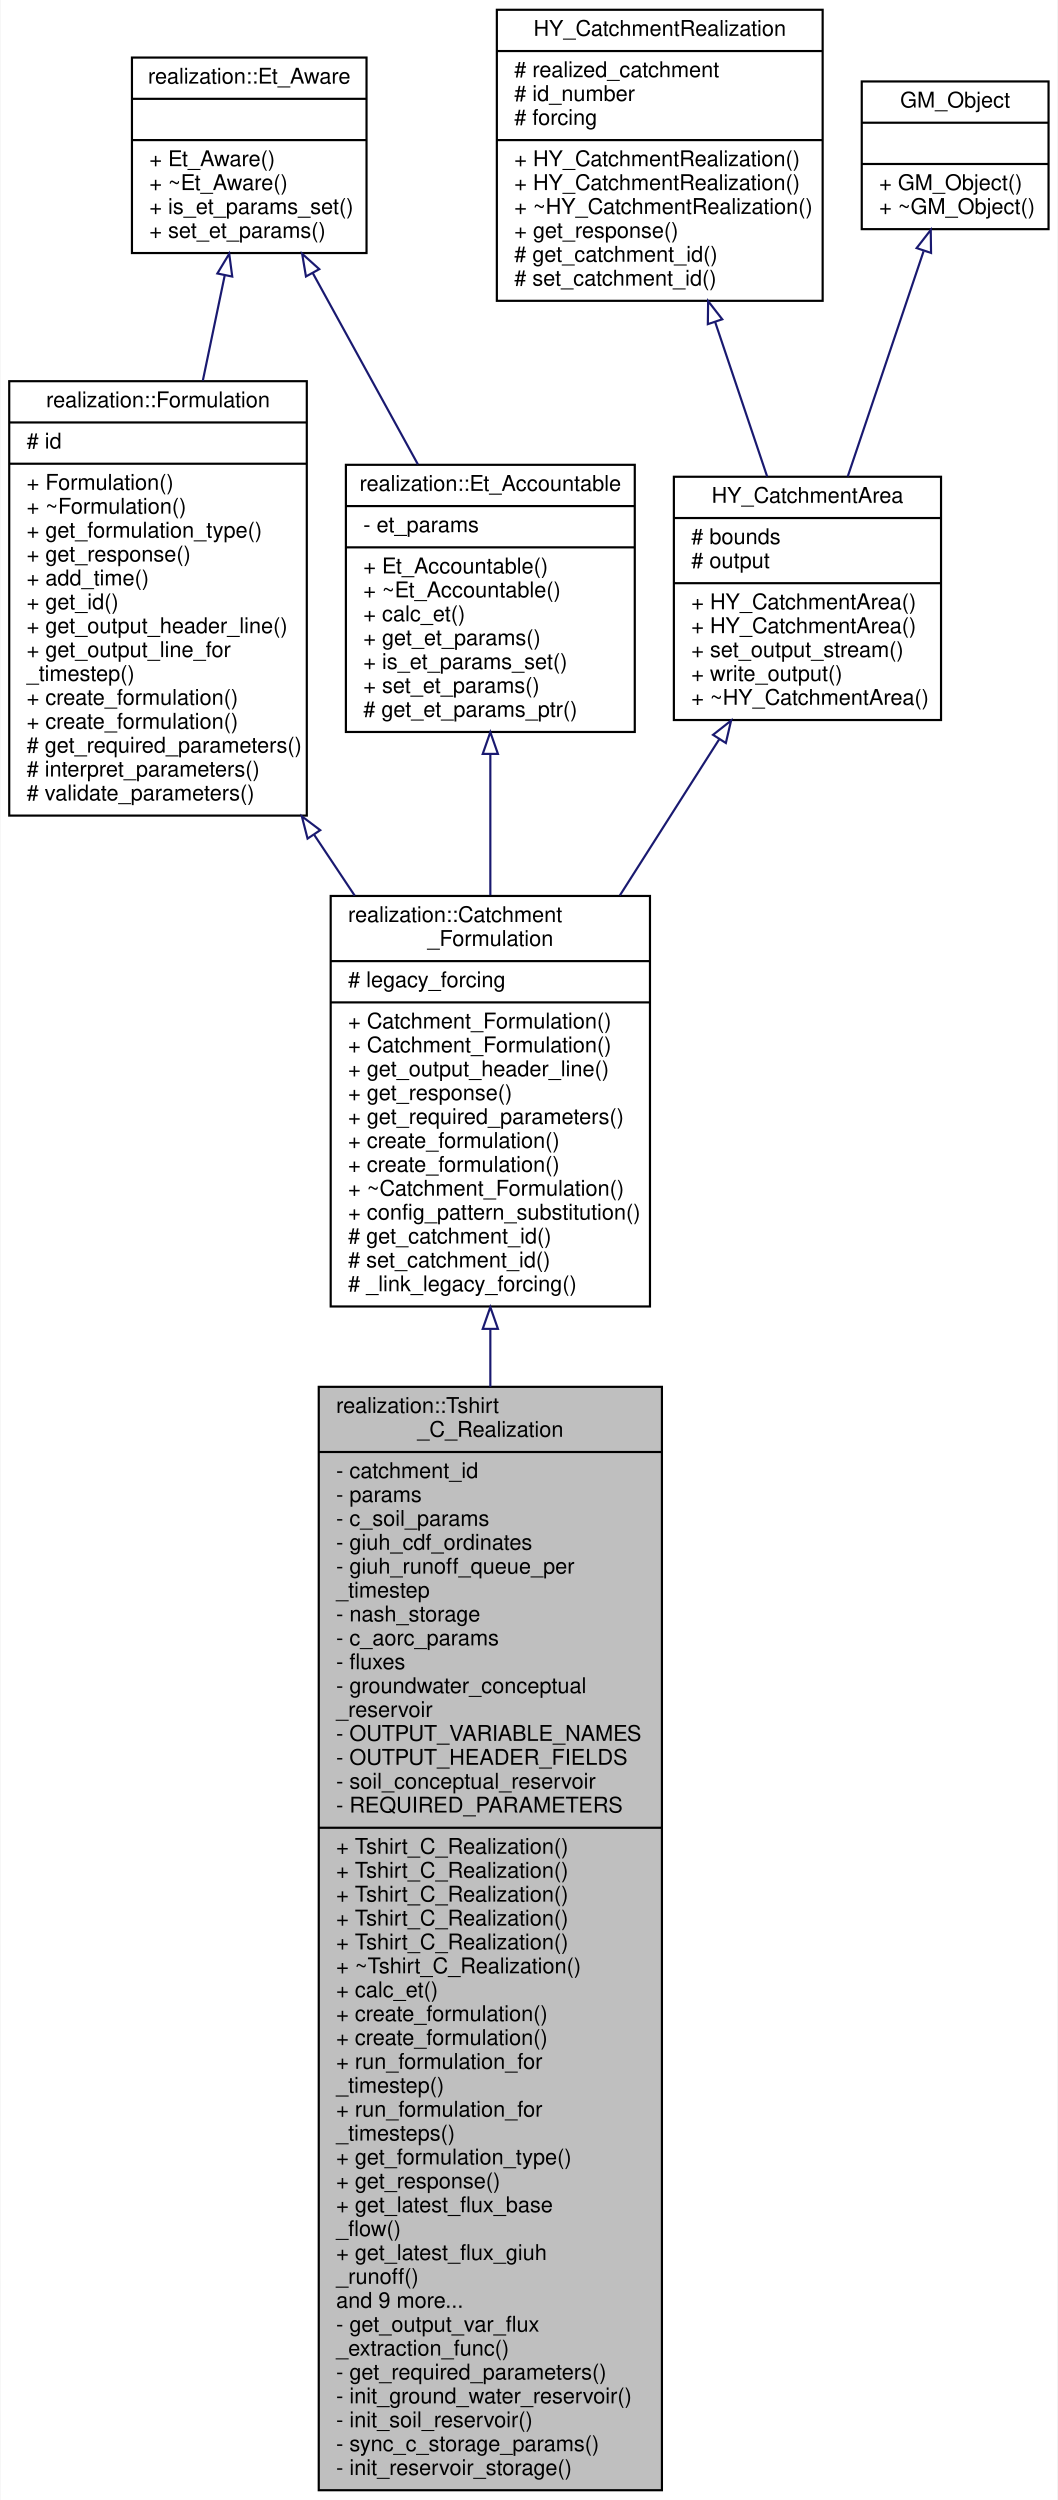
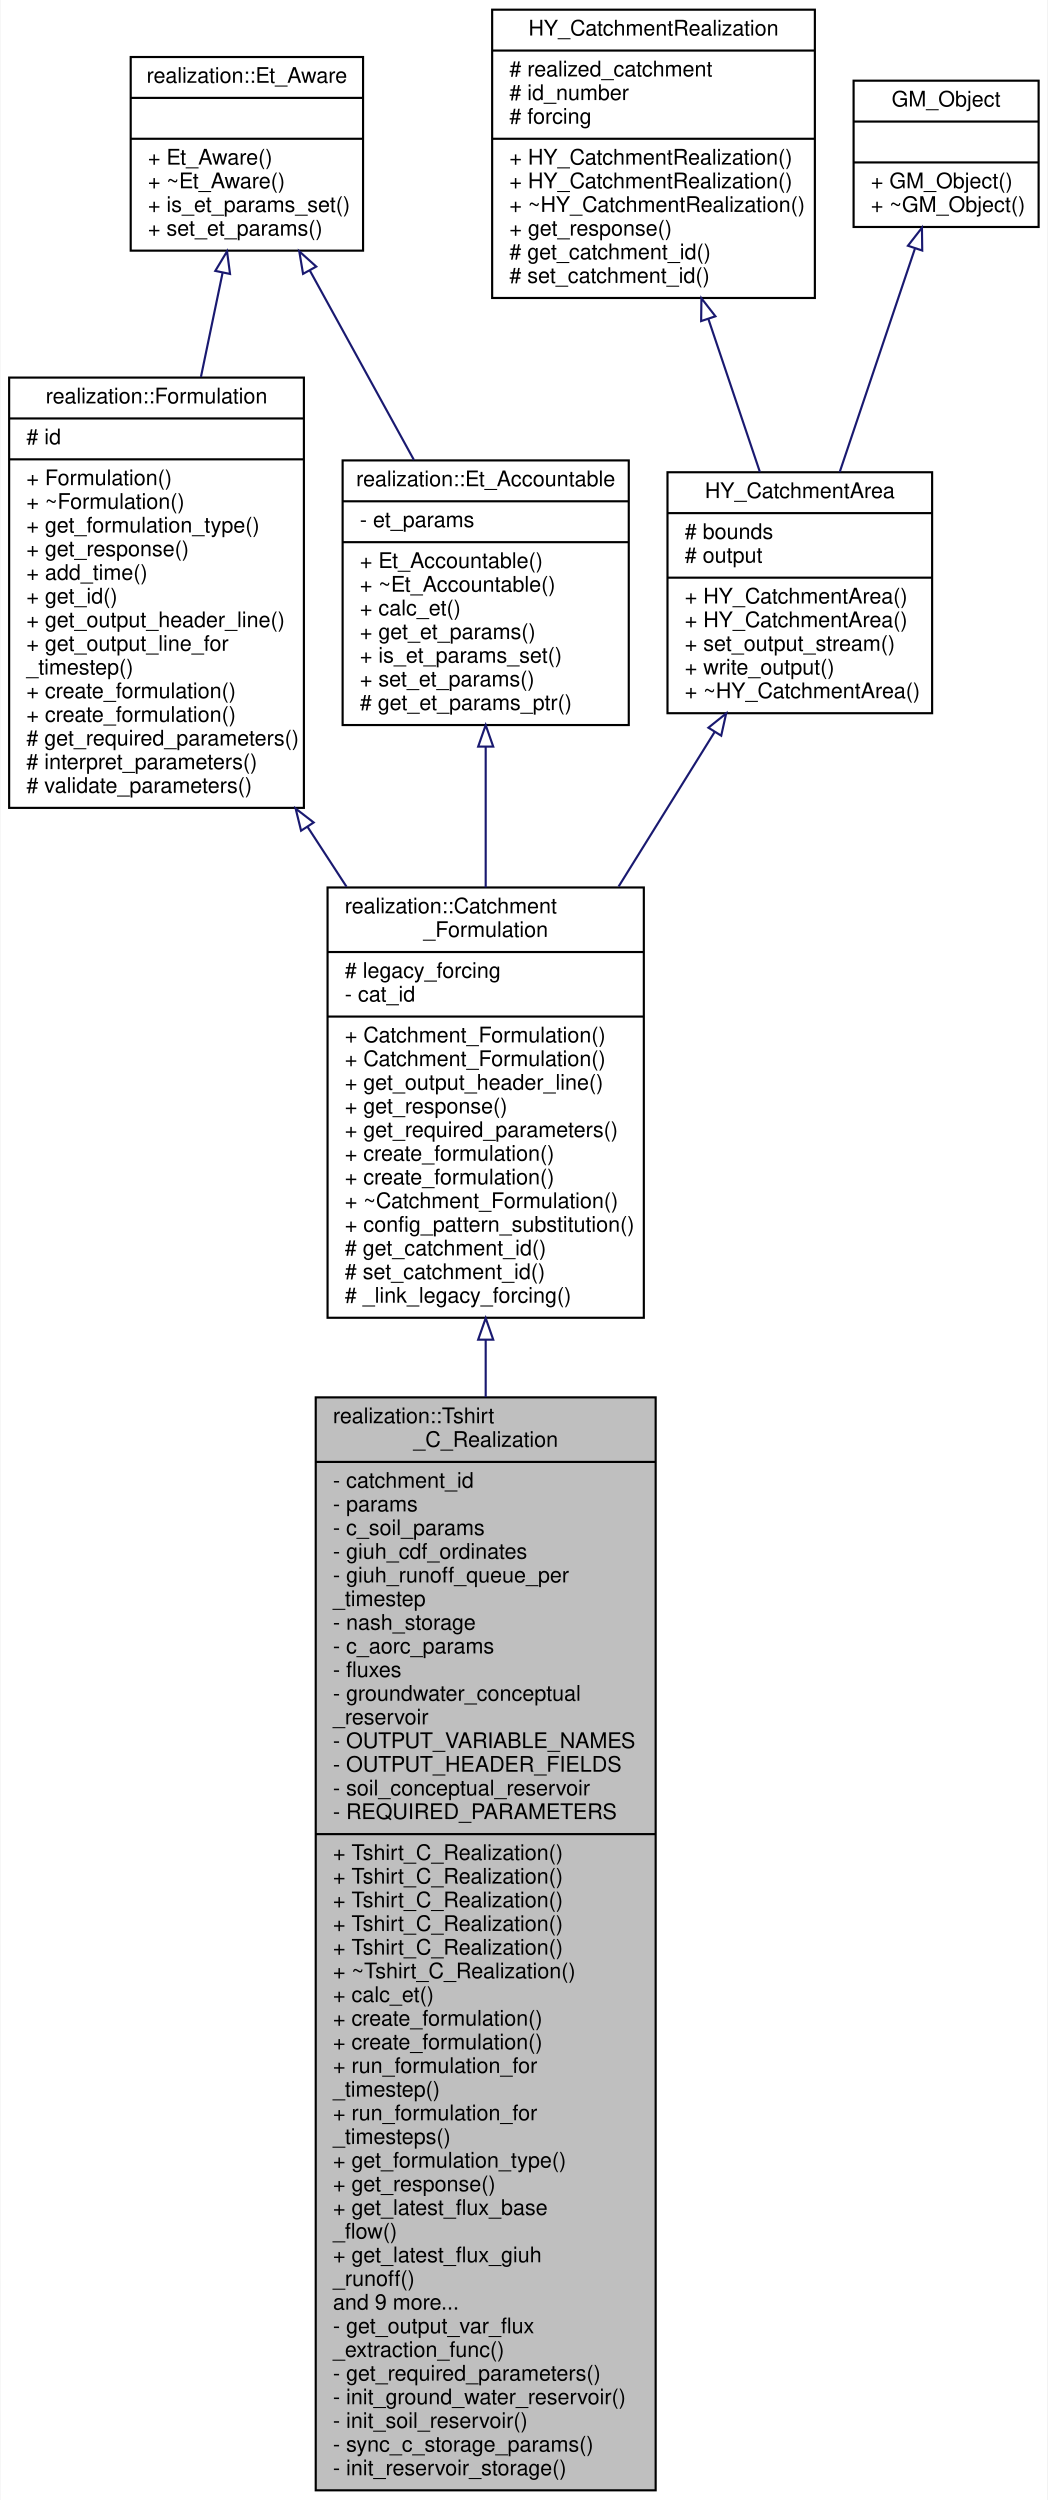
- <svg xmlns="http://www.w3.org/2000/svg" xmlns:xlink="http://www.w3.org/1999/xlink" width="487pt" height="1151pt" viewBox="0.00 0.00 486.50 1151.00">
-   <g id="graph0" class="graph" transform="scale(1 1) rotate(0) translate(4 1147)">
-     <polygon fill="white" stroke="transparent" points="-4,4 -4,-1147 482.5,-1147 482.5,4 -4,4" />
+ <svg xmlns="http://www.w3.org/2000/svg" xmlns:xlink="http://www.w3.org/1999/xlink" width="487pt" height="1162pt" viewBox="0.00 0.00 486.50 1162.00">
+   <g id="graph0" class="graph" transform="scale(1 1) rotate(0) translate(4 1158)">
+     <polygon fill="white" stroke="transparent" points="-4,4 -4,-1158 482.5,-1158 482.5,4 -4,4" />
    <g id="node1" class="node">
      <g id="a_node1">
        <a xlink:title=" ">
          <polygon fill="#bfbfbf" stroke="black" points="142.5,-0.5 142.5,-508.5 300.5,-508.5 300.5,-0.5 142.5,-0.5" />
          <text text-anchor="start" x="150.5" y="-496.5" font-family="Helvetica,sans-Serif" font-size="10.00">realization::Tshirt</text>
          <text text-anchor="middle" x="221.5" y="-485.5" font-family="Helvetica,sans-Serif" font-size="10.00">_C_Realization</text>
          <polyline fill="none" stroke="black" points="142.5,-478.5 300.5,-478.5 " />
          <text text-anchor="start" x="150.5" y="-466.5" font-family="Helvetica,sans-Serif" font-size="10.00">- catchment_id</text>
          <text text-anchor="start" x="150.5" y="-455.5" font-family="Helvetica,sans-Serif" font-size="10.00">- params</text>
          <text text-anchor="start" x="150.5" y="-444.5" font-family="Helvetica,sans-Serif" font-size="10.00">- c_soil_params</text>
          <text text-anchor="start" x="150.5" y="-433.5" font-family="Helvetica,sans-Serif" font-size="10.00">- giuh_cdf_ordinates</text>
          <text text-anchor="start" x="150.5" y="-422.5" font-family="Helvetica,sans-Serif" font-size="10.00">- giuh_runoff_queue_per</text>
          <text text-anchor="start" x="150.5" y="-411.5" font-family="Helvetica,sans-Serif" font-size="10.00">_timestep</text>
          <text text-anchor="start" x="150.5" y="-400.5" font-family="Helvetica,sans-Serif" font-size="10.00">- nash_storage</text>
          <text text-anchor="start" x="150.5" y="-389.5" font-family="Helvetica,sans-Serif" font-size="10.00">- c_aorc_params</text>
          <text text-anchor="start" x="150.5" y="-378.5" font-family="Helvetica,sans-Serif" font-size="10.00">- fluxes</text>
          <text text-anchor="start" x="150.5" y="-367.5" font-family="Helvetica,sans-Serif" font-size="10.00">- groundwater_conceptual</text>
          <text text-anchor="start" x="150.5" y="-356.5" font-family="Helvetica,sans-Serif" font-size="10.00">_reservoir</text>
          <text text-anchor="start" x="150.5" y="-345.5" font-family="Helvetica,sans-Serif" font-size="10.00">- OUTPUT_VARIABLE_NAMES</text>
          <text text-anchor="start" x="150.5" y="-334.5" font-family="Helvetica,sans-Serif" font-size="10.00">- OUTPUT_HEADER_FIELDS</text>
          <text text-anchor="start" x="150.5" y="-323.5" font-family="Helvetica,sans-Serif" font-size="10.00">- soil_conceptual_reservoir</text>
          <text text-anchor="start" x="150.5" y="-312.5" font-family="Helvetica,sans-Serif" font-size="10.00">- REQUIRED_PARAMETERS</text>
          <polyline fill="none" stroke="black" points="142.5,-305.5 300.5,-305.5 " />
          <text text-anchor="start" x="150.5" y="-293.5" font-family="Helvetica,sans-Serif" font-size="10.00">+ Tshirt_C_Realization()</text>
          <text text-anchor="start" x="150.5" y="-282.5" font-family="Helvetica,sans-Serif" font-size="10.00">+ Tshirt_C_Realization()</text>
          <text text-anchor="start" x="150.5" y="-271.5" font-family="Helvetica,sans-Serif" font-size="10.00">+ Tshirt_C_Realization()</text>
          <text text-anchor="start" x="150.5" y="-260.5" font-family="Helvetica,sans-Serif" font-size="10.00">+ Tshirt_C_Realization()</text>
          <text text-anchor="start" x="150.5" y="-249.5" font-family="Helvetica,sans-Serif" font-size="10.00">+ Tshirt_C_Realization()</text>
          <text text-anchor="start" x="150.5" y="-238.5" font-family="Helvetica,sans-Serif" font-size="10.00">+ ~Tshirt_C_Realization()</text>
          <text text-anchor="start" x="150.5" y="-227.5" font-family="Helvetica,sans-Serif" font-size="10.00">+ calc_et()</text>
          <text text-anchor="start" x="150.5" y="-216.5" font-family="Helvetica,sans-Serif" font-size="10.00">+ create_formulation()</text>
          <text text-anchor="start" x="150.5" y="-205.5" font-family="Helvetica,sans-Serif" font-size="10.00">+ create_formulation()</text>
          <text text-anchor="start" x="150.5" y="-194.5" font-family="Helvetica,sans-Serif" font-size="10.00">+ run_formulation_for</text>
          <text text-anchor="start" x="150.5" y="-183.5" font-family="Helvetica,sans-Serif" font-size="10.00">_timestep()</text>
          <text text-anchor="start" x="150.5" y="-172.5" font-family="Helvetica,sans-Serif" font-size="10.00">+ run_formulation_for</text>
          <text text-anchor="start" x="150.5" y="-161.5" font-family="Helvetica,sans-Serif" font-size="10.00">_timesteps()</text>
          <text text-anchor="start" x="150.5" y="-150.5" font-family="Helvetica,sans-Serif" font-size="10.00">+ get_formulation_type()</text>
          <text text-anchor="start" x="150.5" y="-139.5" font-family="Helvetica,sans-Serif" font-size="10.00">+ get_response()</text>
          <text text-anchor="start" x="150.5" y="-128.5" font-family="Helvetica,sans-Serif" font-size="10.00">+ get_latest_flux_base</text>
          <text text-anchor="start" x="150.5" y="-117.5" font-family="Helvetica,sans-Serif" font-size="10.00">_flow()</text>
          <text text-anchor="start" x="150.5" y="-106.5" font-family="Helvetica,sans-Serif" font-size="10.00">+ get_latest_flux_giuh</text>
          <text text-anchor="start" x="150.5" y="-95.5" font-family="Helvetica,sans-Serif" font-size="10.00">_runoff()</text>
          <text text-anchor="start" x="150.5" y="-84.5" font-family="Helvetica,sans-Serif" font-size="10.00">and 9 more...</text>
          <text text-anchor="start" x="150.5" y="-73.5" font-family="Helvetica,sans-Serif" font-size="10.00">- get_output_var_flux</text>
          <text text-anchor="start" x="150.5" y="-62.5" font-family="Helvetica,sans-Serif" font-size="10.00">_extraction_func()</text>
          <text text-anchor="start" x="150.5" y="-51.5" font-family="Helvetica,sans-Serif" font-size="10.00">- get_required_parameters()</text>
          <text text-anchor="start" x="150.5" y="-40.5" font-family="Helvetica,sans-Serif" font-size="10.00">- init_ground_water_reservoir()</text>
          <text text-anchor="start" x="150.5" y="-29.5" font-family="Helvetica,sans-Serif" font-size="10.00">- init_soil_reservoir()</text>
          <text text-anchor="start" x="150.5" y="-18.5" font-family="Helvetica,sans-Serif" font-size="10.00">- sync_c_storage_params()</text>
          <text text-anchor="start" x="150.5" y="-7.5" font-family="Helvetica,sans-Serif" font-size="10.00">- init_reservoir_storage()</text>
        </a>
      </g>
    </g>
    <g id="node2" class="node">
      <g id="a_node2">
        <a xlink:href="classrealization_1_1_catchment___formulation.html" target="_top" xlink:title=" ">
-           <polygon fill="white" stroke="black" points="148,-545.5 148,-734.5 295,-734.5 295,-545.5 148,-545.5" />
-           <text text-anchor="start" x="156" y="-722.5" font-family="Helvetica,sans-Serif" font-size="10.00">realization::Catchment</text>
-           <text text-anchor="middle" x="221.5" y="-711.5" font-family="Helvetica,sans-Serif" font-size="10.00">_Formulation</text>
-           <polyline fill="none" stroke="black" points="148,-704.5 295,-704.5 " />
-           <text text-anchor="start" x="156" y="-692.5" font-family="Helvetica,sans-Serif" font-size="10.00"># legacy_forcing</text>
+           <polygon fill="white" stroke="black" points="148,-545.5 148,-745.5 295,-745.5 295,-545.5 148,-545.5" />
+           <text text-anchor="start" x="156" y="-733.5" font-family="Helvetica,sans-Serif" font-size="10.00">realization::Catchment</text>
+           <text text-anchor="middle" x="221.5" y="-722.5" font-family="Helvetica,sans-Serif" font-size="10.00">_Formulation</text>
+           <polyline fill="none" stroke="black" points="148,-715.5 295,-715.5 " />
+           <text text-anchor="start" x="156" y="-703.5" font-family="Helvetica,sans-Serif" font-size="10.00"># legacy_forcing</text>
+           <text text-anchor="start" x="156" y="-692.5" font-family="Helvetica,sans-Serif" font-size="10.00">- cat_id</text>
          <polyline fill="none" stroke="black" points="148,-685.5 295,-685.5 " />
          <text text-anchor="start" x="156" y="-673.5" font-family="Helvetica,sans-Serif" font-size="10.00">+ Catchment_Formulation()</text>
          <text text-anchor="start" x="156" y="-662.5" font-family="Helvetica,sans-Serif" font-size="10.00">+ Catchment_Formulation()</text>
          <text text-anchor="start" x="156" y="-651.5" font-family="Helvetica,sans-Serif" font-size="10.00">+ get_output_header_line()</text>
          <text text-anchor="start" x="156" y="-640.5" font-family="Helvetica,sans-Serif" font-size="10.00">+ get_response()</text>
          <text text-anchor="start" x="156" y="-629.5" font-family="Helvetica,sans-Serif" font-size="10.00">+ get_required_parameters()</text>
          <text text-anchor="start" x="156" y="-618.5" font-family="Helvetica,sans-Serif" font-size="10.00">+ create_formulation()</text>
          <text text-anchor="start" x="156" y="-607.5" font-family="Helvetica,sans-Serif" font-size="10.00">+ create_formulation()</text>
          <text text-anchor="start" x="156" y="-596.5" font-family="Helvetica,sans-Serif" font-size="10.00">+ ~Catchment_Formulation()</text>
          <text text-anchor="start" x="156" y="-585.5" font-family="Helvetica,sans-Serif" font-size="10.00">+ config_pattern_substitution()</text>
          <text text-anchor="start" x="156" y="-574.5" font-family="Helvetica,sans-Serif" font-size="10.00"># get_catchment_id()</text>
          <text text-anchor="start" x="156" y="-563.5" font-family="Helvetica,sans-Serif" font-size="10.00"># set_catchment_id()</text>
          <text text-anchor="start" x="156" y="-552.5" font-family="Helvetica,sans-Serif" font-size="10.00"># _link_legacy_forcing()</text>
        </a>
      </g>
    </g>
    <g id="edge1" class="edge">
-       <path fill="none" stroke="midnightblue" d="M221.5,-534.93C221.5,-526.4 221.5,-517.57 221.5,-508.54" />
-       <polygon fill="none" stroke="midnightblue" points="218,-535.19 221.5,-545.19 225,-535.19 218,-535.19" />
+       <path fill="none" stroke="midnightblue" d="M221.5,-535.32C221.5,-526.67 221.5,-517.74 221.5,-508.63" />
+       <polygon fill="none" stroke="midnightblue" points="218,-535.33 221.5,-545.33 225,-535.33 218,-535.33" />
    </g>
    <g id="node3" class="node">
      <g id="a_node3">
        <a xlink:href="classrealization_1_1_formulation.html" target="_top" xlink:title=" ">
-           <polygon fill="white" stroke="black" points="0,-771.5 0,-971.5 137,-971.5 137,-771.5 0,-771.5" />
-           <text text-anchor="middle" x="68.5" y="-959.5" font-family="Helvetica,sans-Serif" font-size="10.00">realization::Formulation</text>
-           <polyline fill="none" stroke="black" points="0,-952.5 137,-952.5 " />
-           <text text-anchor="start" x="8" y="-940.5" font-family="Helvetica,sans-Serif" font-size="10.00"># id</text>
-           <polyline fill="none" stroke="black" points="0,-933.5 137,-933.5 " />
-           <text text-anchor="start" x="8" y="-921.5" font-family="Helvetica,sans-Serif" font-size="10.00">+ Formulation()</text>
-           <text text-anchor="start" x="8" y="-910.5" font-family="Helvetica,sans-Serif" font-size="10.00">+ ~Formulation()</text>
-           <text text-anchor="start" x="8" y="-899.5" font-family="Helvetica,sans-Serif" font-size="10.00">+ get_formulation_type()</text>
-           <text text-anchor="start" x="8" y="-888.5" font-family="Helvetica,sans-Serif" font-size="10.00">+ get_response()</text>
-           <text text-anchor="start" x="8" y="-877.5" font-family="Helvetica,sans-Serif" font-size="10.00">+ add_time()</text>
-           <text text-anchor="start" x="8" y="-866.5" font-family="Helvetica,sans-Serif" font-size="10.00">+ get_id()</text>
-           <text text-anchor="start" x="8" y="-855.5" font-family="Helvetica,sans-Serif" font-size="10.00">+ get_output_header_line()</text>
-           <text text-anchor="start" x="8" y="-844.5" font-family="Helvetica,sans-Serif" font-size="10.00">+ get_output_line_for</text>
-           <text text-anchor="start" x="8" y="-833.5" font-family="Helvetica,sans-Serif" font-size="10.00">_timestep()</text>
+           <polygon fill="white" stroke="black" points="0,-782.5 0,-982.5 137,-982.5 137,-782.5 0,-782.5" />
+           <text text-anchor="middle" x="68.5" y="-970.5" font-family="Helvetica,sans-Serif" font-size="10.00">realization::Formulation</text>
+           <polyline fill="none" stroke="black" points="0,-963.5 137,-963.5 " />
+           <text text-anchor="start" x="8" y="-951.5" font-family="Helvetica,sans-Serif" font-size="10.00"># id</text>
+           <polyline fill="none" stroke="black" points="0,-944.5 137,-944.5 " />
+           <text text-anchor="start" x="8" y="-932.5" font-family="Helvetica,sans-Serif" font-size="10.00">+ Formulation()</text>
+           <text text-anchor="start" x="8" y="-921.5" font-family="Helvetica,sans-Serif" font-size="10.00">+ ~Formulation()</text>
+           <text text-anchor="start" x="8" y="-910.5" font-family="Helvetica,sans-Serif" font-size="10.00">+ get_formulation_type()</text>
+           <text text-anchor="start" x="8" y="-899.5" font-family="Helvetica,sans-Serif" font-size="10.00">+ get_response()</text>
+           <text text-anchor="start" x="8" y="-888.5" font-family="Helvetica,sans-Serif" font-size="10.00">+ add_time()</text>
+           <text text-anchor="start" x="8" y="-877.5" font-family="Helvetica,sans-Serif" font-size="10.00">+ get_id()</text>
+           <text text-anchor="start" x="8" y="-866.5" font-family="Helvetica,sans-Serif" font-size="10.00">+ get_output_header_line()</text>
+           <text text-anchor="start" x="8" y="-855.5" font-family="Helvetica,sans-Serif" font-size="10.00">+ get_output_line_for</text>
+           <text text-anchor="start" x="8" y="-844.5" font-family="Helvetica,sans-Serif" font-size="10.00">_timestep()</text>
+           <text text-anchor="start" x="8" y="-833.5" font-family="Helvetica,sans-Serif" font-size="10.00">+ create_formulation()</text>
          <text text-anchor="start" x="8" y="-822.5" font-family="Helvetica,sans-Serif" font-size="10.00">+ create_formulation()</text>
-           <text text-anchor="start" x="8" y="-811.5" font-family="Helvetica,sans-Serif" font-size="10.00">+ create_formulation()</text>
-           <text text-anchor="start" x="8" y="-800.5" font-family="Helvetica,sans-Serif" font-size="10.00"># get_required_parameters()</text>
-           <text text-anchor="start" x="8" y="-789.5" font-family="Helvetica,sans-Serif" font-size="10.00"># interpret_parameters()</text>
-           <text text-anchor="start" x="8" y="-778.5" font-family="Helvetica,sans-Serif" font-size="10.00"># validate_parameters()</text>
+           <text text-anchor="start" x="8" y="-811.5" font-family="Helvetica,sans-Serif" font-size="10.00"># get_required_parameters()</text>
+           <text text-anchor="start" x="8" y="-800.5" font-family="Helvetica,sans-Serif" font-size="10.00"># interpret_parameters()</text>
+           <text text-anchor="start" x="8" y="-789.5" font-family="Helvetica,sans-Serif" font-size="10.00"># validate_parameters()</text>
        </a>
      </g>
    </g>
    <g id="edge2" class="edge">
-       <path fill="none" stroke="midnightblue" d="M140.42,-762.62C146.64,-753.29 152.91,-743.89 159.04,-734.68" />
-       <polygon fill="none" stroke="midnightblue" points="137.35,-760.91 134.72,-771.17 143.18,-764.79 137.35,-760.91" />
+       <path fill="none" stroke="midnightblue" d="M138.69,-773.69C144.73,-764.41 150.83,-755.05 156.82,-745.84" />
+       <polygon fill="none" stroke="midnightblue" points="135.69,-771.89 133.16,-782.18 141.55,-775.71 135.69,-771.89" />
    </g>
    <g id="node4" class="node">
      <g id="a_node4">
        <a xlink:href="classrealization_1_1_et___aware.html" target="_top" xlink:title="Interface for type that is aware of parameters for evapotranspiration in certain calculations,...">
-           <polygon fill="white" stroke="black" points="56.5,-1030.5 56.5,-1120.5 164.5,-1120.5 164.5,-1030.5 56.5,-1030.5" />
-           <text text-anchor="middle" x="110.5" y="-1108.5" font-family="Helvetica,sans-Serif" font-size="10.00">realization::Et_Aware</text>
-           <polyline fill="none" stroke="black" points="56.5,-1101.5 164.5,-1101.5 " />
-           <text text-anchor="middle" x="110.5" y="-1089.5" font-family="Helvetica,sans-Serif" font-size="10.00"> </text>
-           <polyline fill="none" stroke="black" points="56.5,-1082.5 164.5,-1082.5 " />
-           <text text-anchor="start" x="64.5" y="-1070.5" font-family="Helvetica,sans-Serif" font-size="10.00">+ Et_Aware()</text>
-           <text text-anchor="start" x="64.5" y="-1059.5" font-family="Helvetica,sans-Serif" font-size="10.00">+ ~Et_Aware()</text>
-           <text text-anchor="start" x="64.5" y="-1048.5" font-family="Helvetica,sans-Serif" font-size="10.00">+ is_et_params_set()</text>
-           <text text-anchor="start" x="64.5" y="-1037.5" font-family="Helvetica,sans-Serif" font-size="10.00">+ set_et_params()</text>
+           <polygon fill="white" stroke="black" points="56.5,-1041.5 56.5,-1131.5 164.5,-1131.5 164.5,-1041.5 56.5,-1041.5" />
+           <text text-anchor="middle" x="110.5" y="-1119.5" font-family="Helvetica,sans-Serif" font-size="10.00">realization::Et_Aware</text>
+           <polyline fill="none" stroke="black" points="56.5,-1112.5 164.5,-1112.5 " />
+           <text text-anchor="middle" x="110.5" y="-1100.5" font-family="Helvetica,sans-Serif" font-size="10.00"> </text>
+           <polyline fill="none" stroke="black" points="56.5,-1093.5 164.5,-1093.5 " />
+           <text text-anchor="start" x="64.5" y="-1081.5" font-family="Helvetica,sans-Serif" font-size="10.00">+ Et_Aware()</text>
+           <text text-anchor="start" x="64.5" y="-1070.5" font-family="Helvetica,sans-Serif" font-size="10.00">+ ~Et_Aware()</text>
+           <text text-anchor="start" x="64.5" y="-1059.5" font-family="Helvetica,sans-Serif" font-size="10.00">+ is_et_params_set()</text>
+           <text text-anchor="start" x="64.5" y="-1048.5" font-family="Helvetica,sans-Serif" font-size="10.00">+ set_et_params()</text>
        </a>
      </g>
    </g>
    <g id="edge3" class="edge">
-       <path fill="none" stroke="midnightblue" d="M99.19,-1020.11C96.08,-1005.15 92.61,-988.44 89.14,-971.79" />
-       <polygon fill="none" stroke="midnightblue" points="95.82,-1021.09 101.28,-1030.17 102.67,-1019.67 95.82,-1021.09" />
+       <path fill="none" stroke="midnightblue" d="M99.19,-1031.11C96.08,-1016.15 92.61,-999.44 89.14,-982.79" />
+       <polygon fill="none" stroke="midnightblue" points="95.82,-1032.09 101.28,-1041.17 102.67,-1030.67 95.82,-1032.09" />
    </g>
    <g id="node8" class="node">
      <g id="a_node8">
        <a xlink:href="classrealization_1_1_et___accountable.html" target="_top" xlink:title="Interface for type that is able to account for evapotranspiration in certain calculations,...">
-           <polygon fill="white" stroke="black" points="155,-810 155,-933 288,-933 288,-810 155,-810" />
-           <text text-anchor="middle" x="221.5" y="-921" font-family="Helvetica,sans-Serif" font-size="10.00">realization::Et_Accountable</text>
-           <polyline fill="none" stroke="black" points="155,-914 288,-914 " />
-           <text text-anchor="start" x="163" y="-902" font-family="Helvetica,sans-Serif" font-size="10.00">- et_params</text>
-           <polyline fill="none" stroke="black" points="155,-895 288,-895 " />
-           <text text-anchor="start" x="163" y="-883" font-family="Helvetica,sans-Serif" font-size="10.00">+ Et_Accountable()</text>
-           <text text-anchor="start" x="163" y="-872" font-family="Helvetica,sans-Serif" font-size="10.00">+ ~Et_Accountable()</text>
-           <text text-anchor="start" x="163" y="-861" font-family="Helvetica,sans-Serif" font-size="10.00">+ calc_et()</text>
-           <text text-anchor="start" x="163" y="-850" font-family="Helvetica,sans-Serif" font-size="10.00">+ get_et_params()</text>
-           <text text-anchor="start" x="163" y="-839" font-family="Helvetica,sans-Serif" font-size="10.00">+ is_et_params_set()</text>
-           <text text-anchor="start" x="163" y="-828" font-family="Helvetica,sans-Serif" font-size="10.00">+ set_et_params()</text>
-           <text text-anchor="start" x="163" y="-817" font-family="Helvetica,sans-Serif" font-size="10.00"># get_et_params_ptr()</text>
+           <polygon fill="white" stroke="black" points="155,-821 155,-944 288,-944 288,-821 155,-821" />
+           <text text-anchor="middle" x="221.5" y="-932" font-family="Helvetica,sans-Serif" font-size="10.00">realization::Et_Accountable</text>
+           <polyline fill="none" stroke="black" points="155,-925 288,-925 " />
+           <text text-anchor="start" x="163" y="-913" font-family="Helvetica,sans-Serif" font-size="10.00">- et_params</text>
+           <polyline fill="none" stroke="black" points="155,-906 288,-906 " />
+           <text text-anchor="start" x="163" y="-894" font-family="Helvetica,sans-Serif" font-size="10.00">+ Et_Accountable()</text>
+           <text text-anchor="start" x="163" y="-883" font-family="Helvetica,sans-Serif" font-size="10.00">+ ~Et_Accountable()</text>
+           <text text-anchor="start" x="163" y="-872" font-family="Helvetica,sans-Serif" font-size="10.00">+ calc_et()</text>
+           <text text-anchor="start" x="163" y="-861" font-family="Helvetica,sans-Serif" font-size="10.00">+ get_et_params()</text>
+           <text text-anchor="start" x="163" y="-850" font-family="Helvetica,sans-Serif" font-size="10.00">+ is_et_params_set()</text>
+           <text text-anchor="start" x="163" y="-839" font-family="Helvetica,sans-Serif" font-size="10.00">+ set_et_params()</text>
+           <text text-anchor="start" x="163" y="-828" font-family="Helvetica,sans-Serif" font-size="10.00"># get_et_params_ptr()</text>
        </a>
      </g>
    </g>
    <g id="edge8" class="edge">
-       <path fill="none" stroke="midnightblue" d="M139.77,-1021.24C154.63,-994.2 172.75,-961.22 188.15,-933.2" />
-       <polygon fill="none" stroke="midnightblue" points="136.61,-1019.72 134.86,-1030.17 142.74,-1023.09 136.61,-1019.72" />
+       <path fill="none" stroke="midnightblue" d="M139.77,-1032.24C154.63,-1005.2 172.75,-972.22 188.15,-944.2" />
+       <polygon fill="none" stroke="midnightblue" points="136.61,-1030.72 134.86,-1041.17 142.74,-1034.09 136.61,-1030.72" />
    </g>
    <g id="node5" class="node">
      <g id="a_node5">
        <a xlink:href="class_h_y___catchment_area.html" target="_top" xlink:title=" ">
-           <polygon fill="white" stroke="black" points="306,-815.5 306,-927.5 429,-927.5 429,-815.5 306,-815.5" />
-           <text text-anchor="middle" x="367.5" y="-915.5" font-family="Helvetica,sans-Serif" font-size="10.00">HY_CatchmentArea</text>
-           <polyline fill="none" stroke="black" points="306,-908.5 429,-908.5 " />
-           <text text-anchor="start" x="314" y="-896.5" font-family="Helvetica,sans-Serif" font-size="10.00"># bounds</text>
-           <text text-anchor="start" x="314" y="-885.5" font-family="Helvetica,sans-Serif" font-size="10.00"># output</text>
-           <polyline fill="none" stroke="black" points="306,-878.5 429,-878.5 " />
+           <polygon fill="white" stroke="black" points="306,-826.5 306,-938.5 429,-938.5 429,-826.5 306,-826.5" />
+           <text text-anchor="middle" x="367.5" y="-926.5" font-family="Helvetica,sans-Serif" font-size="10.00">HY_CatchmentArea</text>
+           <polyline fill="none" stroke="black" points="306,-919.5 429,-919.5 " />
+           <text text-anchor="start" x="314" y="-907.5" font-family="Helvetica,sans-Serif" font-size="10.00"># bounds</text>
+           <text text-anchor="start" x="314" y="-896.5" font-family="Helvetica,sans-Serif" font-size="10.00"># output</text>
+           <polyline fill="none" stroke="black" points="306,-889.5 429,-889.5 " />
+           <text text-anchor="start" x="314" y="-877.5" font-family="Helvetica,sans-Serif" font-size="10.00">+ HY_CatchmentArea()</text>
          <text text-anchor="start" x="314" y="-866.5" font-family="Helvetica,sans-Serif" font-size="10.00">+ HY_CatchmentArea()</text>
-           <text text-anchor="start" x="314" y="-855.5" font-family="Helvetica,sans-Serif" font-size="10.00">+ HY_CatchmentArea()</text>
-           <text text-anchor="start" x="314" y="-844.5" font-family="Helvetica,sans-Serif" font-size="10.00">+ set_output_stream()</text>
-           <text text-anchor="start" x="314" y="-833.5" font-family="Helvetica,sans-Serif" font-size="10.00">+ write_output()</text>
-           <text text-anchor="start" x="314" y="-822.5" font-family="Helvetica,sans-Serif" font-size="10.00">+ ~HY_CatchmentArea()</text>
+           <text text-anchor="start" x="314" y="-855.5" font-family="Helvetica,sans-Serif" font-size="10.00">+ set_output_stream()</text>
+           <text text-anchor="start" x="314" y="-844.5" font-family="Helvetica,sans-Serif" font-size="10.00">+ write_output()</text>
+           <text text-anchor="start" x="314" y="-833.5" font-family="Helvetica,sans-Serif" font-size="10.00">+ ~HY_CatchmentArea()</text>
        </a>
      </g>
    </g>
    <g id="edge4" class="edge">
-       <path fill="none" stroke="midnightblue" d="M326.82,-806.56C312.68,-784.32 296.5,-758.9 281.14,-734.76" />
-       <polygon fill="none" stroke="midnightblue" points="324.02,-808.68 332.34,-815.24 329.93,-804.92 324.02,-808.68" />
+       <path fill="none" stroke="midnightblue" d="M327.91,-817.77C314.15,-795.63 298.38,-770.25 283.27,-745.93" />
+       <polygon fill="none" stroke="midnightblue" points="325.02,-819.76 333.27,-826.4 330.97,-816.06 325.02,-819.76" />
    </g>
    <g id="node6" class="node">
      <g id="a_node6">
        <a xlink:href="class_h_y___catchment_realization.html" target="_top" xlink:title=" ">
-           <polygon fill="white" stroke="black" points="224.5,-1008.5 224.5,-1142.5 374.5,-1142.5 374.5,-1008.5 224.5,-1008.5" />
-           <text text-anchor="middle" x="299.5" y="-1130.5" font-family="Helvetica,sans-Serif" font-size="10.00">HY_CatchmentRealization</text>
-           <polyline fill="none" stroke="black" points="224.5,-1123.5 374.5,-1123.5 " />
-           <text text-anchor="start" x="232.5" y="-1111.5" font-family="Helvetica,sans-Serif" font-size="10.00"># realized_catchment</text>
-           <text text-anchor="start" x="232.5" y="-1100.5" font-family="Helvetica,sans-Serif" font-size="10.00"># id_number</text>
-           <text text-anchor="start" x="232.5" y="-1089.5" font-family="Helvetica,sans-Serif" font-size="10.00"># forcing</text>
-           <polyline fill="none" stroke="black" points="224.5,-1082.5 374.5,-1082.5 " />
+           <polygon fill="white" stroke="black" points="224.5,-1019.5 224.5,-1153.5 374.5,-1153.5 374.5,-1019.5 224.5,-1019.5" />
+           <text text-anchor="middle" x="299.5" y="-1141.5" font-family="Helvetica,sans-Serif" font-size="10.00">HY_CatchmentRealization</text>
+           <polyline fill="none" stroke="black" points="224.5,-1134.5 374.5,-1134.5 " />
+           <text text-anchor="start" x="232.5" y="-1122.5" font-family="Helvetica,sans-Serif" font-size="10.00"># realized_catchment</text>
+           <text text-anchor="start" x="232.5" y="-1111.5" font-family="Helvetica,sans-Serif" font-size="10.00"># id_number</text>
+           <text text-anchor="start" x="232.5" y="-1100.5" font-family="Helvetica,sans-Serif" font-size="10.00"># forcing</text>
+           <polyline fill="none" stroke="black" points="224.5,-1093.5 374.5,-1093.5 " />
+           <text text-anchor="start" x="232.5" y="-1081.5" font-family="Helvetica,sans-Serif" font-size="10.00">+ HY_CatchmentRealization()</text>
          <text text-anchor="start" x="232.5" y="-1070.5" font-family="Helvetica,sans-Serif" font-size="10.00">+ HY_CatchmentRealization()</text>
-           <text text-anchor="start" x="232.5" y="-1059.5" font-family="Helvetica,sans-Serif" font-size="10.00">+ HY_CatchmentRealization()</text>
-           <text text-anchor="start" x="232.5" y="-1048.5" font-family="Helvetica,sans-Serif" font-size="10.00">+ ~HY_CatchmentRealization()</text>
-           <text text-anchor="start" x="232.5" y="-1037.5" font-family="Helvetica,sans-Serif" font-size="10.00">+ get_response()</text>
-           <text text-anchor="start" x="232.5" y="-1026.5" font-family="Helvetica,sans-Serif" font-size="10.00"># get_catchment_id()</text>
-           <text text-anchor="start" x="232.5" y="-1015.5" font-family="Helvetica,sans-Serif" font-size="10.00"># set_catchment_id()</text>
+           <text text-anchor="start" x="232.5" y="-1059.5" font-family="Helvetica,sans-Serif" font-size="10.00">+ ~HY_CatchmentRealization()</text>
+           <text text-anchor="start" x="232.5" y="-1048.5" font-family="Helvetica,sans-Serif" font-size="10.00">+ get_response()</text>
+           <text text-anchor="start" x="232.5" y="-1037.5" font-family="Helvetica,sans-Serif" font-size="10.00"># get_catchment_id()</text>
+           <text text-anchor="start" x="232.5" y="-1026.5" font-family="Helvetica,sans-Serif" font-size="10.00"># set_catchment_id()</text>
        </a>
      </g>
    </g>
    <g id="edge5" class="edge">
-       <path fill="none" stroke="midnightblue" d="M325.01,-998.73C332.95,-975.12 341.56,-949.56 348.94,-927.64" />
-       <polygon fill="none" stroke="midnightblue" points="321.64,-997.76 321.77,-1008.36 328.27,-1000 321.64,-997.76" />
+       <path fill="none" stroke="midnightblue" d="M325.01,-1009.73C332.95,-986.12 341.56,-960.56 348.94,-938.64" />
+       <polygon fill="none" stroke="midnightblue" points="321.64,-1008.76 321.77,-1019.36 328.27,-1011 321.64,-1008.76" />
    </g>
    <g id="node7" class="node">
      <g id="a_node7">
        <a xlink:href="class_g_m___object.html" target="_top" xlink:title=" ">
-           <polygon fill="white" stroke="black" points="392.5,-1041.5 392.5,-1109.5 478.5,-1109.5 478.5,-1041.5 392.5,-1041.5" />
-           <text text-anchor="middle" x="435.5" y="-1097.5" font-family="Helvetica,sans-Serif" font-size="10.00">GM_Object</text>
-           <polyline fill="none" stroke="black" points="392.5,-1090.5 478.5,-1090.5 " />
-           <text text-anchor="middle" x="435.5" y="-1078.5" font-family="Helvetica,sans-Serif" font-size="10.00"> </text>
-           <polyline fill="none" stroke="black" points="392.5,-1071.5 478.5,-1071.5 " />
-           <text text-anchor="start" x="400.5" y="-1059.5" font-family="Helvetica,sans-Serif" font-size="10.00">+ GM_Object()</text>
-           <text text-anchor="start" x="400.5" y="-1048.5" font-family="Helvetica,sans-Serif" font-size="10.00">+ ~GM_Object()</text>
+           <polygon fill="white" stroke="black" points="392.5,-1052.5 392.5,-1120.5 478.5,-1120.5 478.5,-1052.5 392.5,-1052.5" />
+           <text text-anchor="middle" x="435.5" y="-1108.5" font-family="Helvetica,sans-Serif" font-size="10.00">GM_Object</text>
+           <polyline fill="none" stroke="black" points="392.5,-1101.5 478.5,-1101.5 " />
+           <text text-anchor="middle" x="435.5" y="-1089.5" font-family="Helvetica,sans-Serif" font-size="10.00"> </text>
+           <polyline fill="none" stroke="black" points="392.5,-1082.5 478.5,-1082.5 " />
+           <text text-anchor="start" x="400.5" y="-1070.5" font-family="Helvetica,sans-Serif" font-size="10.00">+ GM_Object()</text>
+           <text text-anchor="start" x="400.5" y="-1059.5" font-family="Helvetica,sans-Serif" font-size="10.00">+ ~GM_Object()</text>
        </a>
      </g>
    </g>
    <g id="edge6" class="edge">
-       <path fill="none" stroke="midnightblue" d="M420.96,-1031.3C410.76,-1001.01 397.05,-960.27 386.06,-927.64" />
-       <polygon fill="none" stroke="midnightblue" points="417.76,-1032.78 424.27,-1041.14 424.4,-1030.55 417.76,-1032.78" />
+       <path fill="none" stroke="midnightblue" d="M420.96,-1042.3C410.76,-1012.01 397.05,-971.27 386.06,-938.64" />
+       <polygon fill="none" stroke="midnightblue" points="417.76,-1043.78 424.27,-1052.14 424.4,-1041.55 417.76,-1043.78" />
    </g>
    <g id="edge7" class="edge">
-       <path fill="none" stroke="midnightblue" d="M221.5,-799.72C221.5,-779.23 221.5,-756.53 221.5,-734.87" />
-       <polygon fill="none" stroke="midnightblue" points="218,-799.9 221.5,-809.9 225,-799.9 218,-799.9" />
+       <path fill="none" stroke="midnightblue" d="M221.5,-810.79C221.5,-790.27 221.5,-767.48 221.5,-745.56" />
+       <polygon fill="none" stroke="midnightblue" points="218,-810.98 221.5,-820.98 225,-810.98 218,-810.98" />
    </g>
  </g>
</svg>
